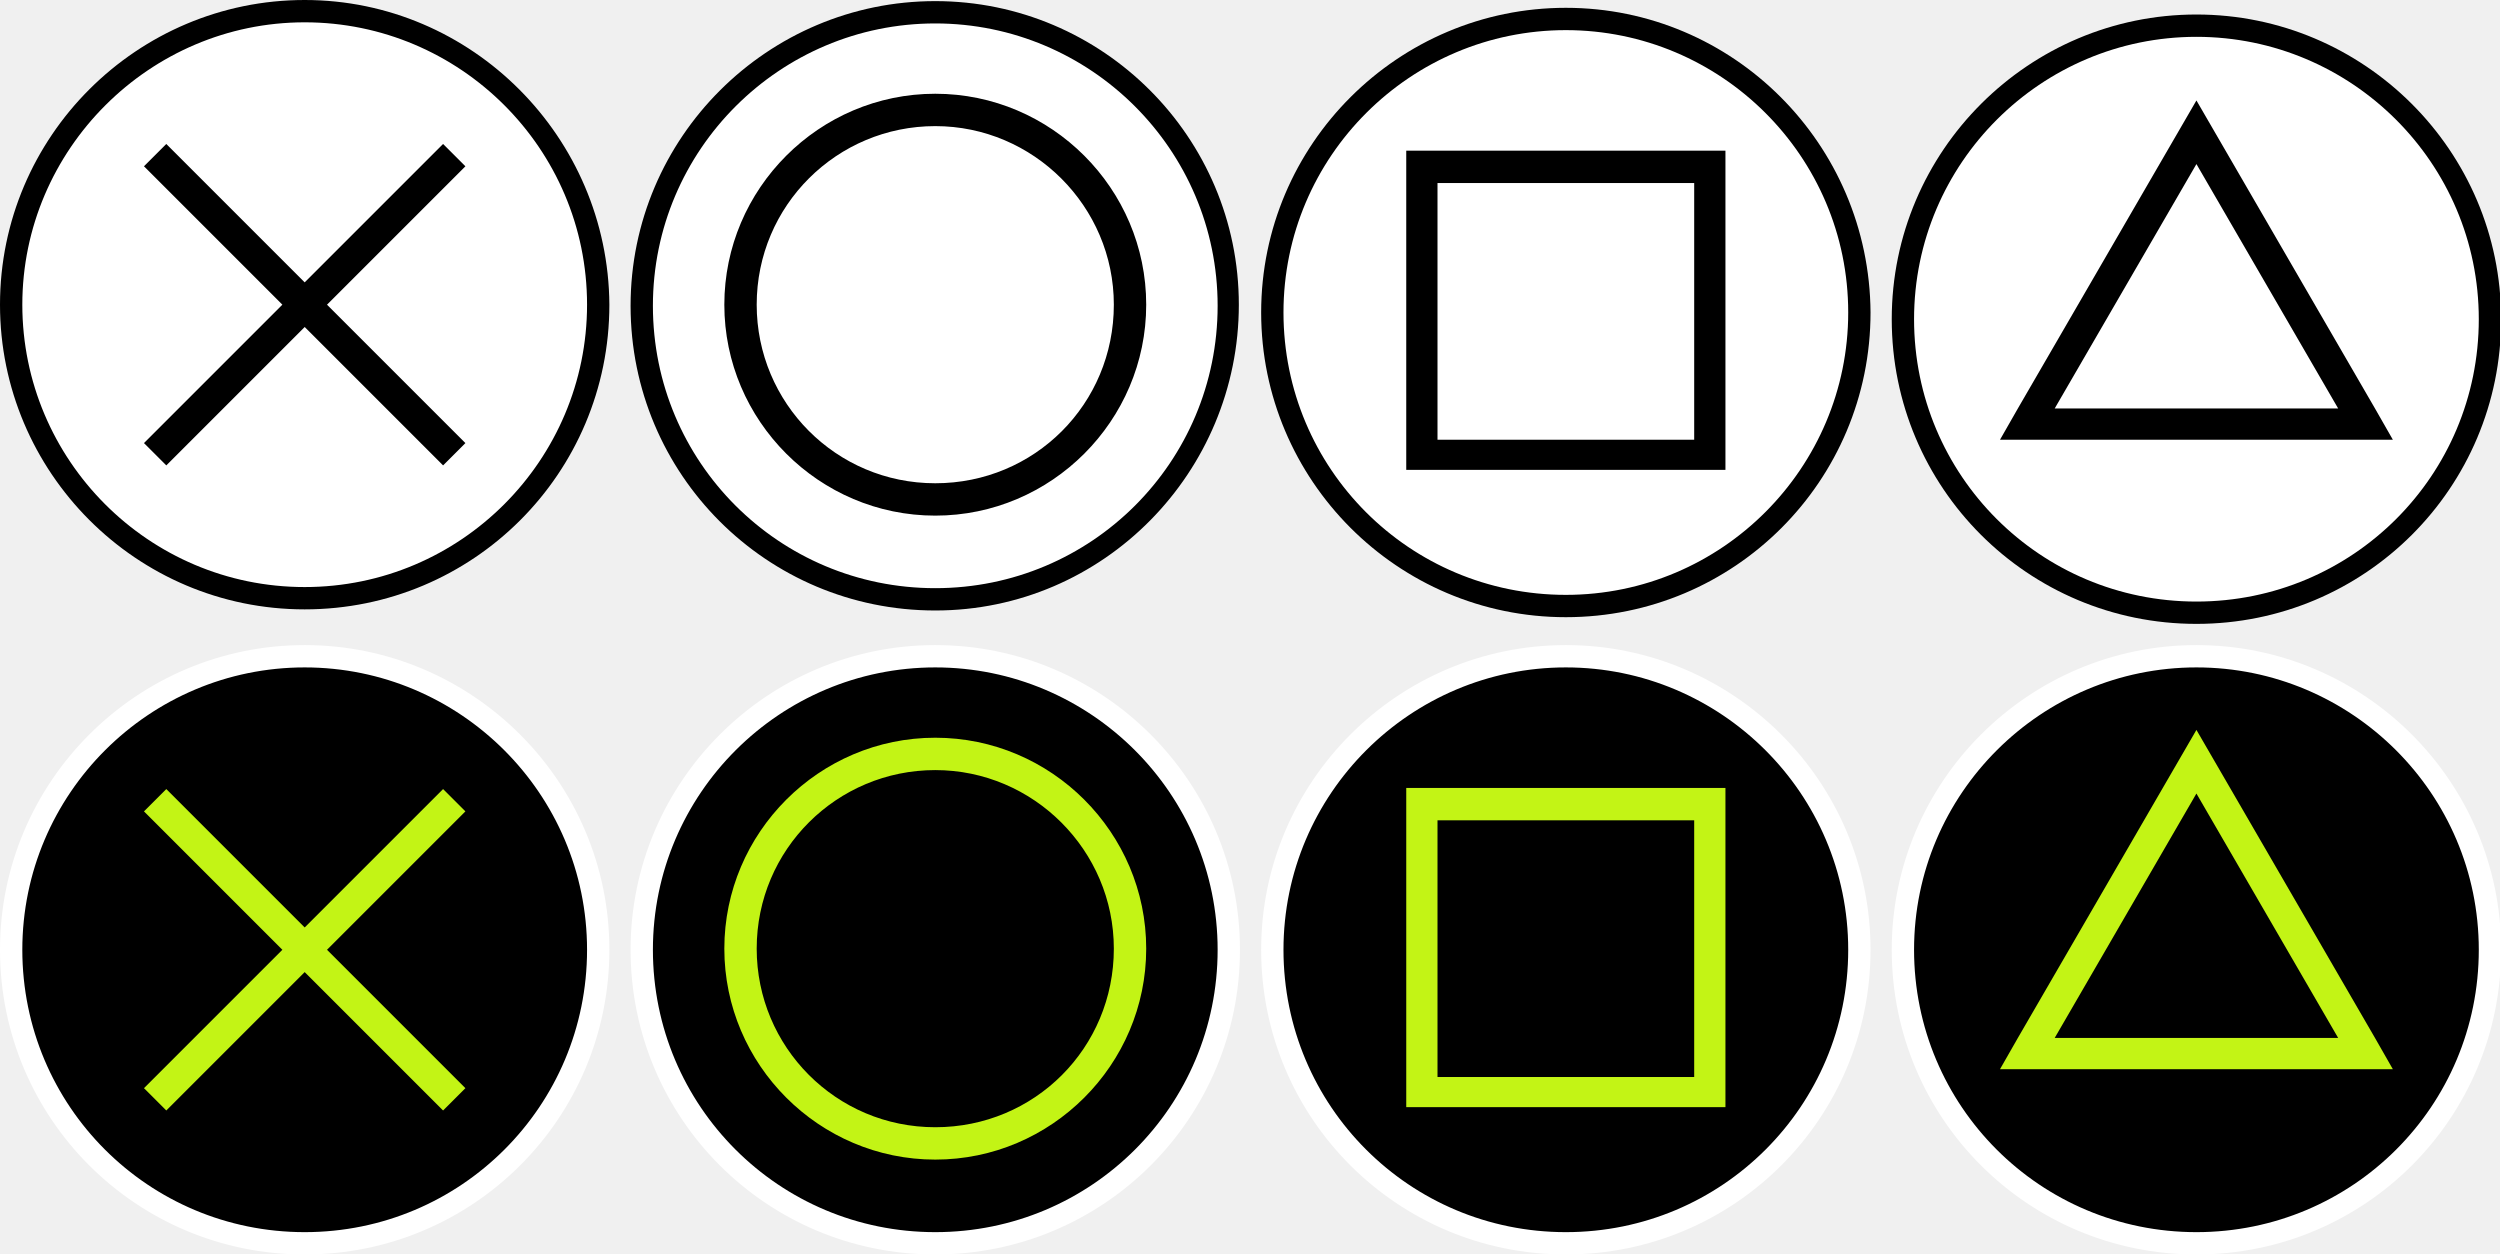
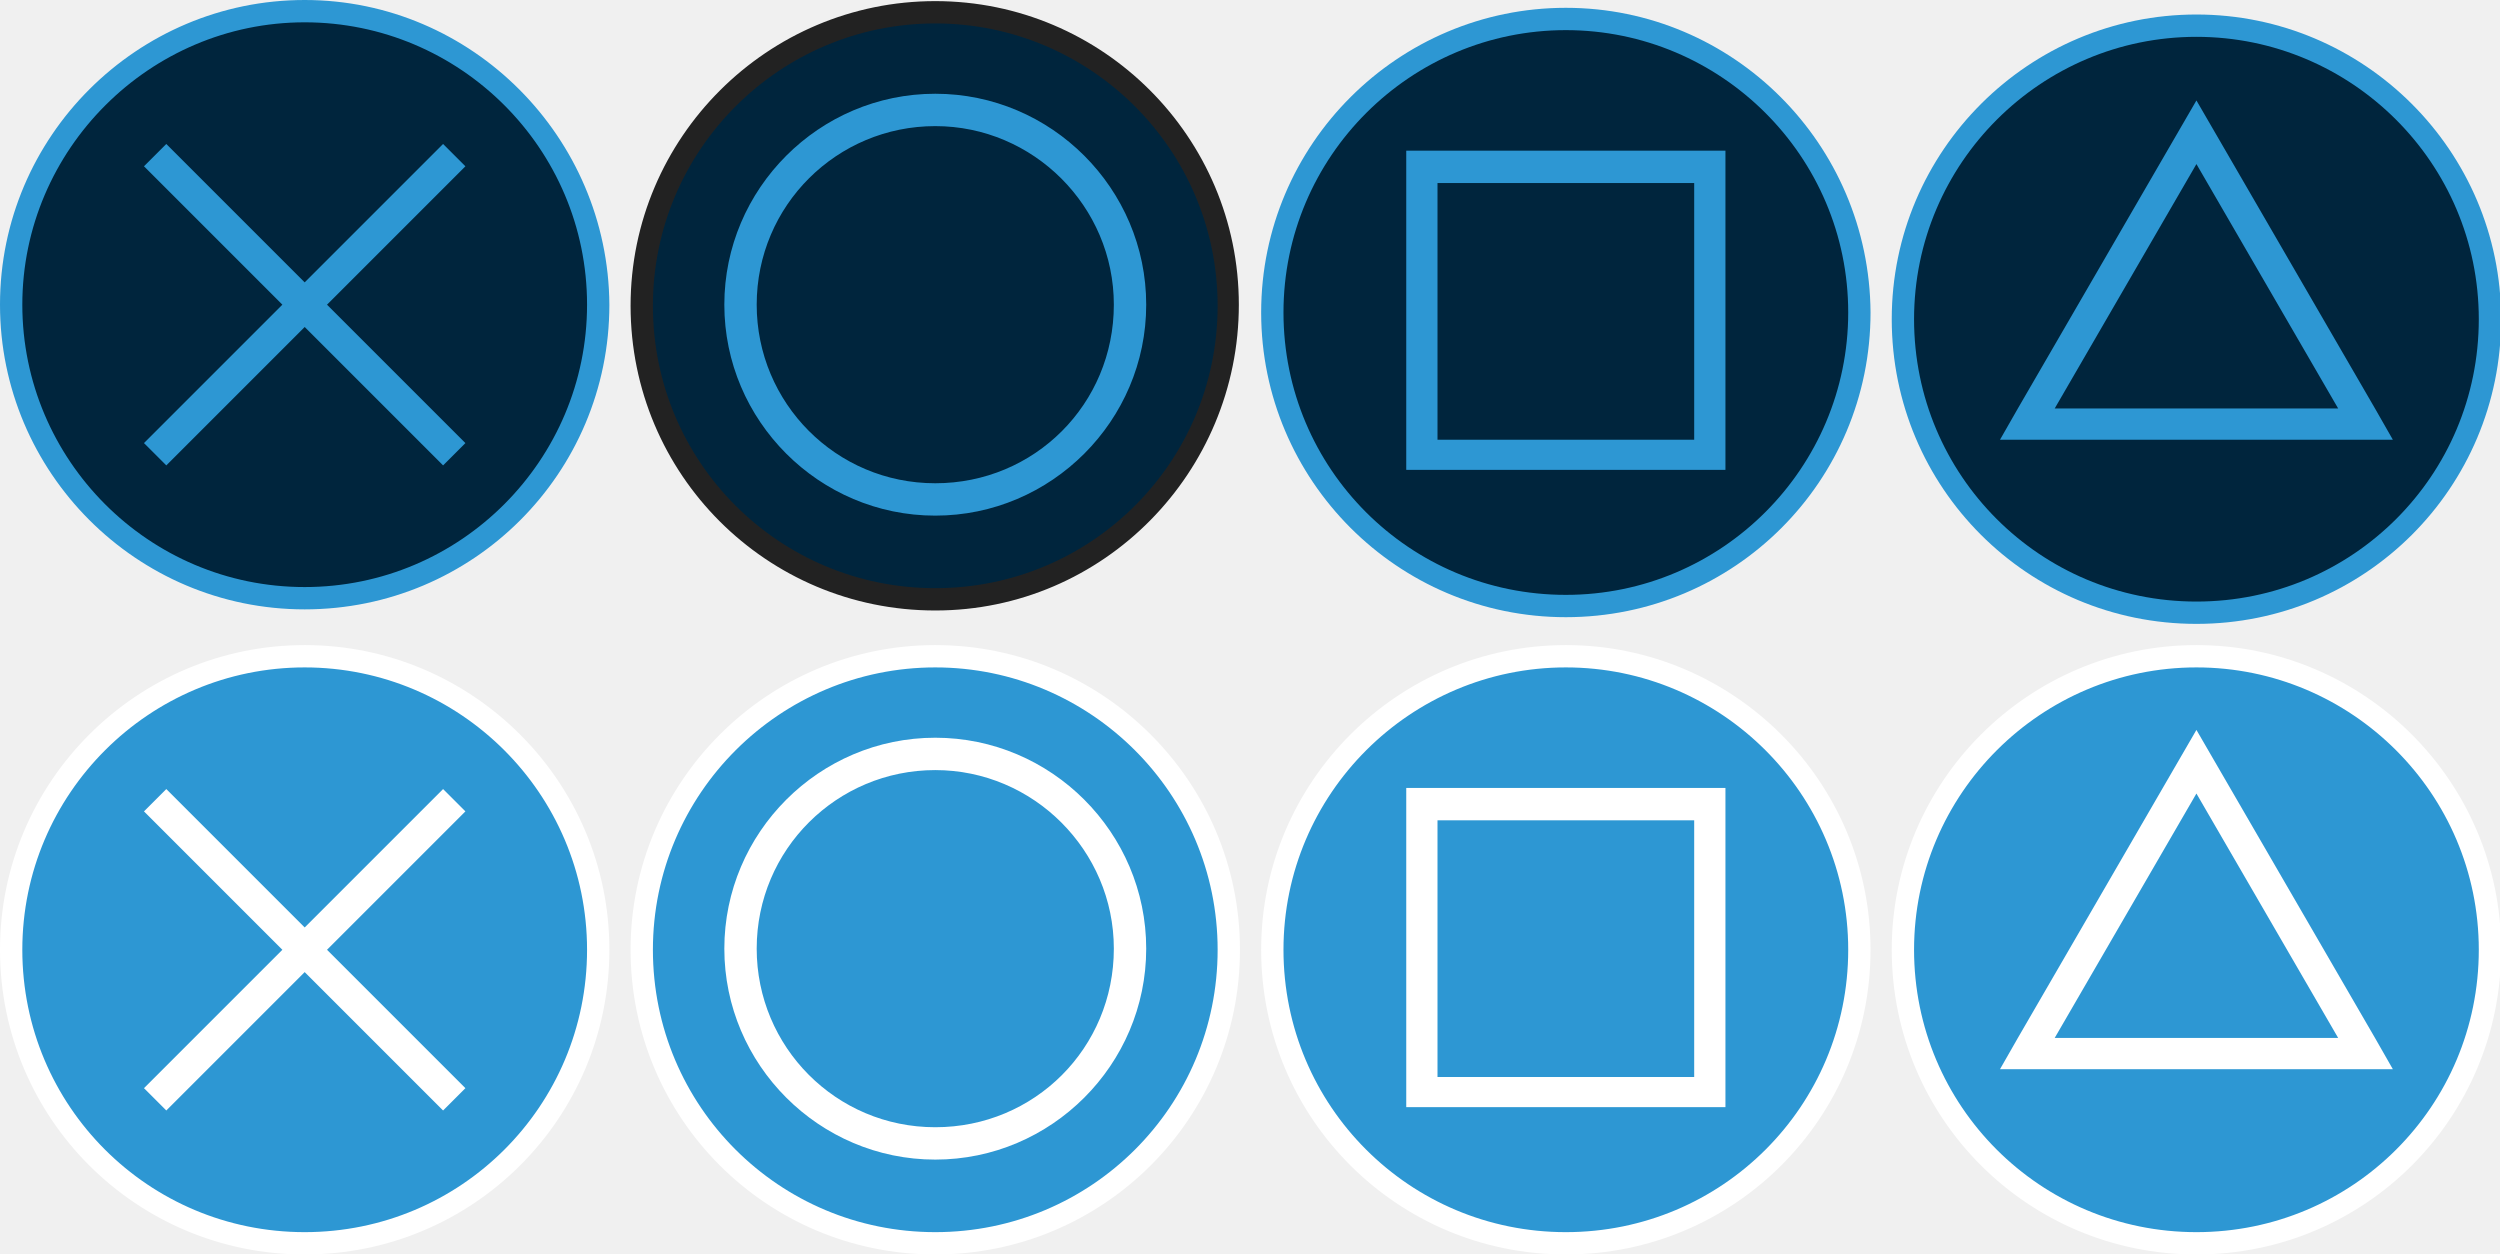
<svg xmlns="http://www.w3.org/2000/svg" version="1.1" id="Layer_1" x="0px" y="0px" width="224px" height="112.3px" viewBox="-847 484.7 224 112.3" style="enable-background:new -847 484.7 224 112.3;" xml:space="preserve">
  <defs id="defs4207" />
  <style type="text/css" id="style4116">
	.st0{fill:#2C2C2C;}
	.st1{fill:#222222;}
	.st2{fill:#7CB2E8;}
	.st3{fill:#FF6666;}
	.st4{fill:#FF69F8;}
	.st5{fill:#40E2A0;}
	.st6{fill:#D3D3D3;}
	.st7{fill:#DDDDDD;}
	.st8{fill:#834D17;}
	.st9{fill:#009999;}
	.st10{fill:#009607;}
	.st11{fill:#BF1D5F;}
</style>
  <g id="g4126">
    <g id="g4122">
-       <path class="st0" d="M-819.7,538.3c-14.5,0-26.3-11.8-26.3-26.3s11.8-26.3,26.3-26.3s26.3,11.8,26.3,26.3    S-805.2,538.3-819.7,538.3z" id="path4118" style="fill:#ffffff;fill-opacity:1" />
-       <path class="st1" d="M-819.7,486.7c13.9,0,25.3,11.3,25.3,25.3c0,13.9-11.3,25.3-25.3,25.3S-845,525.9-845,512    C-845,498.1-833.6,486.7-819.7,486.7 M-819.7,484.7c-15,0-27.3,12.2-27.3,27.3c0,15,12.2,27.3,27.3,27.3s27.3-12.2,27.3-27.3    C-792.5,497-804.7,484.7-819.7,484.7L-819.7,484.7z" id="path4120" style="fill:#000000;fill-opacity:1" />
+       <path class="st0" d="M-819.7,538.3c-14.5,0-26.3-11.8-26.3-26.3s11.8-26.3,26.3-26.3s26.3,11.8,26.3,26.3    S-805.2,538.3-819.7,538.3z" id="path4118" style="fill:#00253d;fill-opacity:1" />
+       <path class="st1" d="M-819.7,486.7c13.9,0,25.3,11.3,25.3,25.3c0,13.9-11.3,25.3-25.3,25.3S-845,525.9-845,512    C-845,498.1-833.6,486.7-819.7,486.7 M-819.7,484.7c-15,0-27.3,12.2-27.3,27.3c0,15,12.2,27.3,27.3,27.3s27.3-12.2,27.3-27.3    C-792.5,497-804.7,484.7-819.7,484.7L-819.7,484.7z" id="path4120" style="fill:#2d97d3;fill-opacity:1" />
    </g>
-     <polygon class="st2" points="-805.3,499.6 -807.3,497.6 -819.7,510 -832.1,497.6 -834.1,499.6 -821.7,512 -834.1,524.4    -832.1,526.4 -819.7,514 -807.3,526.4 -805.3,524.4 -817.7,512  " id="polygon4124" style="fill:#000000;fill-opacity:1" />
+     <polygon class="st2" points="-805.3,499.6 -807.3,497.6 -819.7,510 -832.1,497.6 -834.1,499.6 -821.7,512 -834.1,524.4    -832.1,526.4 -819.7,514 -807.3,526.4 -805.3,524.4 -817.7,512  " id="polygon4124" style="fill:#2d97d3;fill-opacity:1" />
  </g>
  <g id="g4136">
    <g id="g4132">
-       <path class="st0" d="M-763.2,538.2c-14.5,0-26.3-11.8-26.3-26.3c0-14.5,11.8-26.3,26.3-26.3S-737,497.5-737,512    C-737,526.5-748.7,538.2-763.2,538.2z" id="path4128" style="fill:#ffffff;fill-opacity:1" />
-       <path class="st1" d="M-763.2,486.8c13.9,0,25.3,11.3,25.3,25.3s-11.3,25.3-25.3,25.3s-25.3-11.3-25.3-25.3    S-777.1,486.8-763.2,486.8 M-763.2,484.8c-15,0-27.3,12.2-27.3,27.3s12.2,27.3,27.3,27.3S-736,527-736,512    S-748.2,484.8-763.2,484.8L-763.2,484.8z" id="path4130" style="fill:#000000;fill-opacity:1" />
+       <path class="st0" d="M-763.2,538.2c-14.5,0-26.3-11.8-26.3-26.3c0-14.5,11.8-26.3,26.3-26.3S-737,497.5-737,512    C-737,526.5-748.7,538.2-763.2,538.2z" id="path4128" style="fill:#00253d;fill-opacity:1" />
+       <path class="st1" d="M-763.2,486.8c13.9,0,25.3,11.3,25.3,25.3s-11.3,25.3-25.3,25.3s-25.3-11.3-25.3-25.3    S-777.1,486.8-763.2,486.8 M-763.2,484.8c-15,0-27.3,12.2-27.3,27.3s12.2,27.3,27.3,27.3S-736,527-736,512    S-748.2,484.8-763.2,484.8L-763.2,484.8z" id="path4130" style="fill:#2d97d30;fill-opacity:1" />
    </g>
-     <path class="st3" d="M-763.2,493.1c-10.4,0-18.9,8.5-18.9,18.9c0,10.4,8.5,18.9,18.9,18.9s18.9-8.5,18.9-18.9   C-744.3,501.6-752.8,493.1-763.2,493.1z M-763.2,528c-8.9,0-16-7.2-16-16c0-8.9,7.2-16,16-16s16,7.2,16,16   C-747.2,520.9-754.3,528-763.2,528z" id="path4134" style="fill:#000000;fill-opacity:1" />
+     <path class="st3" d="M-763.2,493.1c-10.4,0-18.9,8.5-18.9,18.9c0,10.4,8.5,18.9,18.9,18.9s18.9-8.5,18.9-18.9   C-744.3,501.6-752.8,493.1-763.2,493.1z M-763.2,528c-8.9,0-16-7.2-16-16c0-8.9,7.2-16,16-16s16,7.2,16,16   C-747.2,520.9-754.3,528-763.2,528z" id="path4134" style="fill:#2d97d3;fill-opacity:1" />
  </g>
  <g id="g4146">
    <g id="g4142">
-       <path class="st0" d="M-706.7,538.8c-14.5,0-26.3-11.8-26.3-26.3s11.8-26.3,26.3-26.3s26.3,11.8,26.3,26.3    S-692.2,538.8-706.7,538.8z" id="path4138" style="fill:#ffffff;fill-opacity:1" />
-       <path class="st1" d="M-706.7,487.4c13.9,0,25.3,11.3,25.3,25.3c0,13.9-11.3,25.3-25.3,25.3s-25.3-11.3-25.3-25.3    C-732,498.7-720.6,487.4-706.7,487.4 M-706.7,485.4c-15,0-27.3,12.2-27.3,27.3c0,15,12.2,27.3,27.3,27.3s27.3-12.2,27.3-27.3    C-679.5,497.6-691.7,485.4-706.7,485.4L-706.7,485.4z" id="path4140" style="fill:#000000;fill-opacity:1" />
+       <path class="st0" d="M-706.7,538.8c-14.5,0-26.3-11.8-26.3-26.3s11.8-26.3,26.3-26.3s26.3,11.8,26.3,26.3    S-692.2,538.8-706.7,538.8z" id="path4138" style="fill:#00253d;fill-opacity:1" />
+       <path class="st1" d="M-706.7,487.4c13.9,0,25.3,11.3,25.3,25.3c0,13.9-11.3,25.3-25.3,25.3s-25.3-11.3-25.3-25.3    C-732,498.7-720.6,487.4-706.7,487.4 M-706.7,485.4c-15,0-27.3,12.2-27.3,27.3c0,15,12.2,27.3,27.3,27.3s27.3-12.2,27.3-27.3    C-679.5,497.6-691.7,485.4-706.7,485.4L-706.7,485.4z" id="path4140" style="fill:#2d97d3;fill-opacity:1" />
    </g>
-     <path class="st4" d="M-695.2,498.2h-23h-2.8v2.8v23v2.8h2.8h23h2.8v-2.8v-23v-2.8H-695.2z M-695.2,524.1h-23v-23h23V524.1z" id="path4144" style="fill:#000000;fill-opacity:1" />
+     <path class="st4" d="M-695.2,498.2h-23h-2.8v2.8v23v2.8h2.8h23h2.8v-2.8v-23v-2.8H-695.2z M-695.2,524.1h-23v-23h23V524.1z" id="path4144" style="fill:#2d97d3;fill-opacity:1" />
  </g>
  <g id="g4158">
    <g id="g4156">
      <g id="g4152">
-         <path class="st0" d="M-650.2,539.5c-14.5,0-26.3-11.8-26.3-26.3s11.8-26.3,26.3-26.3s26.3,11.8,26.3,26.3     S-635.7,539.5-650.2,539.5z" id="path4148" style="fill:#ffffff;fill-opacity:1" />
-         <path class="st1" d="M-650.2,488c13.9,0,25.3,11.3,25.3,25.3s-11.3,25.3-25.3,25.3s-25.3-11.3-25.3-25.3S-664.1,488-650.2,488      M-650.2,486c-15,0-27.3,12.2-27.3,27.3s12.2,27.3,27.3,27.3s27.3-12.2,27.3-27.3S-635.2,486-650.2,486L-650.2,486z" id="path4150" style="fill:#000000;fill-opacity:1" />
+         <path class="st0" d="M-650.2,539.5c-14.5,0-26.3-11.8-26.3-26.3s11.8-26.3,26.3-26.3s26.3,11.8,26.3,26.3     S-635.7,539.5-650.2,539.5z" id="path4148" style="fill:#00253d;fill-opacity:1" />
+         <path class="st1" d="M-650.2,488c13.9,0,25.3,11.3,25.3,25.3s-11.3,25.3-25.3,25.3s-25.3-11.3-25.3-25.3S-664.1,488-650.2,488      M-650.2,486c-15,0-27.3,12.2-27.3,27.3s12.2,27.3,27.3,27.3s27.3-12.2,27.3-27.3S-635.2,486-650.2,486L-650.2,486z" id="path4150" style="fill:#2d97d3;fill-opacity:1" />
      </g>
-       <path class="st5" d="M-634.2,521.3l-16-27.6l-16,27.6l-1.6,2.8l3.3,0l14.3,0l14.3,0l3.3,0L-634.2,521.3z M-650.2,521.3l-12.7,0    l12.7-21.9l12.7,21.9L-650.2,521.3z" id="path4154" style="fill:#000000;fill-opacity:1" />
+       <path class="st5" d="M-634.2,521.3l-16-27.6l-16,27.6l-1.6,2.8l3.3,0l14.3,0l14.3,0l3.3,0L-634.2,521.3z M-650.2,521.3l-12.7,0    l12.7-21.9l12.7,21.9L-650.2,521.3z" id="path4154" style="fill:#2d97d3;fill-opacity:1" />
    </g>
  </g>
  <g id="g4168">
    <g id="g4164">
-       <path class="st6" d="M-819.7,596.1c-14.5,0-26.3-11.8-26.3-26.3s11.8-26.3,26.3-26.3s26.3,11.8,26.3,26.3    S-805.2,596.1-819.7,596.1z" id="path4160" style="fill:#000000;fill-opacity:1" />
+       <path class="st6" d="M-819.7,596.1c-14.5,0-26.3-11.8-26.3-26.3s11.8-26.3,26.3-26.3s26.3,11.8,26.3,26.3    S-805.2,596.1-819.7,596.1z" id="path4160" style="fill:#2d97d3;fill-opacity:1" />
      <path class="st7" d="M-819.7,544.5c13.9,0,25.3,11.3,25.3,25.3s-11.3,25.3-25.3,25.3s-25.3-11.3-25.3-25.3    S-833.6,544.5-819.7,544.5 M-819.7,542.5c-15,0-27.3,12.2-27.3,27.3s12.2,27.3,27.3,27.3s27.3-12.2,27.3-27.3    S-804.7,542.5-819.7,542.5L-819.7,542.5z" id="path4162" style="fill:#ffffff;fill-opacity:1" />
    </g>
-     <polygon class="st8" points="-805.3,557.4 -807.3,555.4 -819.7,567.8 -832.1,555.4 -834.1,557.4 -821.7,569.8 -834.1,582.2    -832.1,584.2 -819.7,571.8 -807.3,584.2 -805.3,582.2 -817.7,569.8  " id="polygon4166" style="fill:#c3f415;fill-opacity:1" />
+     <polygon class="st8" points="-805.3,557.4 -807.3,555.4 -819.7,567.8 -832.1,555.4 -834.1,557.4 -821.7,569.8 -834.1,582.2    -832.1,584.2 -819.7,571.8 -807.3,584.2 -805.3,582.2 -817.7,569.8  " id="polygon4166" style="fill:#ffffff;fill-opacity:1" />
  </g>
  <g id="g4178">
    <g id="g4174">
-       <path class="st6" d="M-763.2,595.9c-14.5,0-26.3-11.8-26.3-26.3s11.8-26.3,26.3-26.3s26.3,11.8,26.3,26.3    S-748.7,595.9-763.2,595.9z" id="path4170" style="fill:#000000;fill-opacity:1" />
+       <path class="st6" d="M-763.2,595.9c-14.5,0-26.3-11.8-26.3-26.3s11.8-26.3,26.3-26.3s26.3,11.8,26.3,26.3    S-748.7,595.9-763.2,595.9z" id="path4170" style="fill:#2d97d3;fill-opacity:1" />
      <path class="st7" d="M-763.2,544.5c13.9,0,25.3,11.3,25.3,25.3s-11.3,25.3-25.3,25.3s-25.3-11.3-25.3-25.3    S-777.1,544.5-763.2,544.5 M-763.2,542.5c-15,0-27.3,12.2-27.3,27.3s12.2,27.3,27.3,27.3s27.3-12.2,27.3-27.3    S-748.2,542.5-763.2,542.5L-763.2,542.5z" id="path4172" style="fill:#ffffff;fill-opacity:1" />
    </g>
-     <path class="st9" d="M-763.2,550.8c-10.4,0-18.9,8.5-18.9,18.9c0,10.4,8.5,18.9,18.9,18.9s18.9-8.5,18.9-18.9   C-744.3,559.3-752.8,550.8-763.2,550.8z M-763.2,585.7c-8.9,0-16-7.2-16-16c0-8.9,7.2-16,16-16s16,7.2,16,16   C-747.2,578.6-754.3,585.7-763.2,585.7z" id="path4176" style="fill:#c3f415;fill-opacity:1" />
+     <path class="st9" d="M-763.2,550.8c-10.4,0-18.9,8.5-18.9,18.9c0,10.4,8.5,18.9,18.9,18.9s18.9-8.5,18.9-18.9   C-744.3,559.3-752.8,550.8-763.2,550.8z M-763.2,585.7c-8.9,0-16-7.2-16-16c0-8.9,7.2-16,16-16s16,7.2,16,16   C-747.2,578.6-754.3,585.7-763.2,585.7z" id="path4176" style="fill:#ffffff;fill-opacity:1" />
  </g>
  <g id="g4188">
    <g id="g4184">
-       <path class="st6" d="M-706.7,595.9c-14.5,0-26.3-11.8-26.3-26.3s11.8-26.3,26.3-26.3s26.3,11.8,26.3,26.3    S-692.2,595.9-706.7,595.9z" id="path4180" style="fill:#000000;fill-opacity:1" />
+       <path class="st6" d="M-706.7,595.9c-14.5,0-26.3-11.8-26.3-26.3s11.8-26.3,26.3-26.3s26.3,11.8,26.3,26.3    S-692.2,595.9-706.7,595.9z" id="path4180" style="fill:#2d97d3;fill-opacity:1" />
      <path class="st7" d="M-706.7,544.5c13.9,0,25.3,11.3,25.3,25.3s-11.3,25.3-25.3,25.3s-25.3-11.3-25.3-25.3    S-720.6,544.5-706.7,544.5 M-706.7,542.5c-15,0-27.3,12.2-27.3,27.3s12.2,27.3,27.3,27.3s27.3-12.2,27.3-27.3    S-691.7,542.5-706.7,542.5L-706.7,542.5z" id="path4182" style="fill:#ffffff;fill-opacity:1" />
    </g>
-     <path class="st10" d="M-695.2,555.3h-23h-2.8v2.8v23v2.8h2.8h23h2.8v-2.8v-23v-2.8H-695.2z M-695.2,581.2h-23v-23h23V581.2z" id="path4186" style="fill:#c3f415;fill-opacity:1" />
+     <path class="st10" d="M-695.2,555.3h-23h-2.8v2.8v23v2.8h2.8h23h2.8v-2.8v-23v-2.8H-695.2z M-695.2,581.2h-23v-23h23V581.2z" id="path4186" style="fill:#ffffff;fill-opacity:1" />
  </g>
  <g id="g4202">
    <g id="g4200">
      <g id="g4198">
        <g id="g4194">
-           <path class="st6" d="M-650.2,596c-14.5,0-26.3-11.8-26.3-26.3s11.8-26.3,26.3-26.3s26.3,11.8,26.3,26.3S-635.7,596-650.2,596z" id="path4190" style="fill:#000000;fill-opacity:1" />
+           <path class="st6" d="M-650.2,596c-14.5,0-26.3-11.8-26.3-26.3s11.8-26.3,26.3-26.3s26.3,11.8,26.3,26.3S-635.7,596-650.2,596z" id="path4190" style="fill:#2d97d3;fill-opacity:1" />
          <path class="st7" d="M-650.2,544.5c13.9,0,25.3,11.3,25.3,25.3s-11.3,25.3-25.3,25.3s-25.3-11.3-25.3-25.3      S-664.1,544.5-650.2,544.5 M-650.2,542.5c-15,0-27.3,12.2-27.3,27.3s12.2,27.3,27.3,27.3s27.3-12.2,27.3-27.3      S-635.2,542.5-650.2,542.5L-650.2,542.5z" id="path4192" style="fill:#ffffff;fill-opacity:1" />
        </g>
-         <path class="st11" d="M-634.2,577.7l-16-27.6l-16,27.6l-1.6,2.8l3.3,0l14.3,0l14.3,0l3.3,0L-634.2,577.7z M-650.2,577.7l-12.7,0     l12.7-21.9l12.7,21.9L-650.2,577.7z" id="path4196" style="fill:#c3f415;fill-opacity:1" />
+         <path class="st11" d="M-634.2,577.7l-16-27.6l-16,27.6l-1.6,2.8l3.3,0l14.3,0l14.3,0l3.3,0L-634.2,577.7z M-650.2,577.7l-12.7,0     l12.7-21.9l12.7,21.9L-650.2,577.7z" id="path4196" style="fill:#ffffff;fill-opacity:1" />
      </g>
    </g>
  </g>
</svg>
